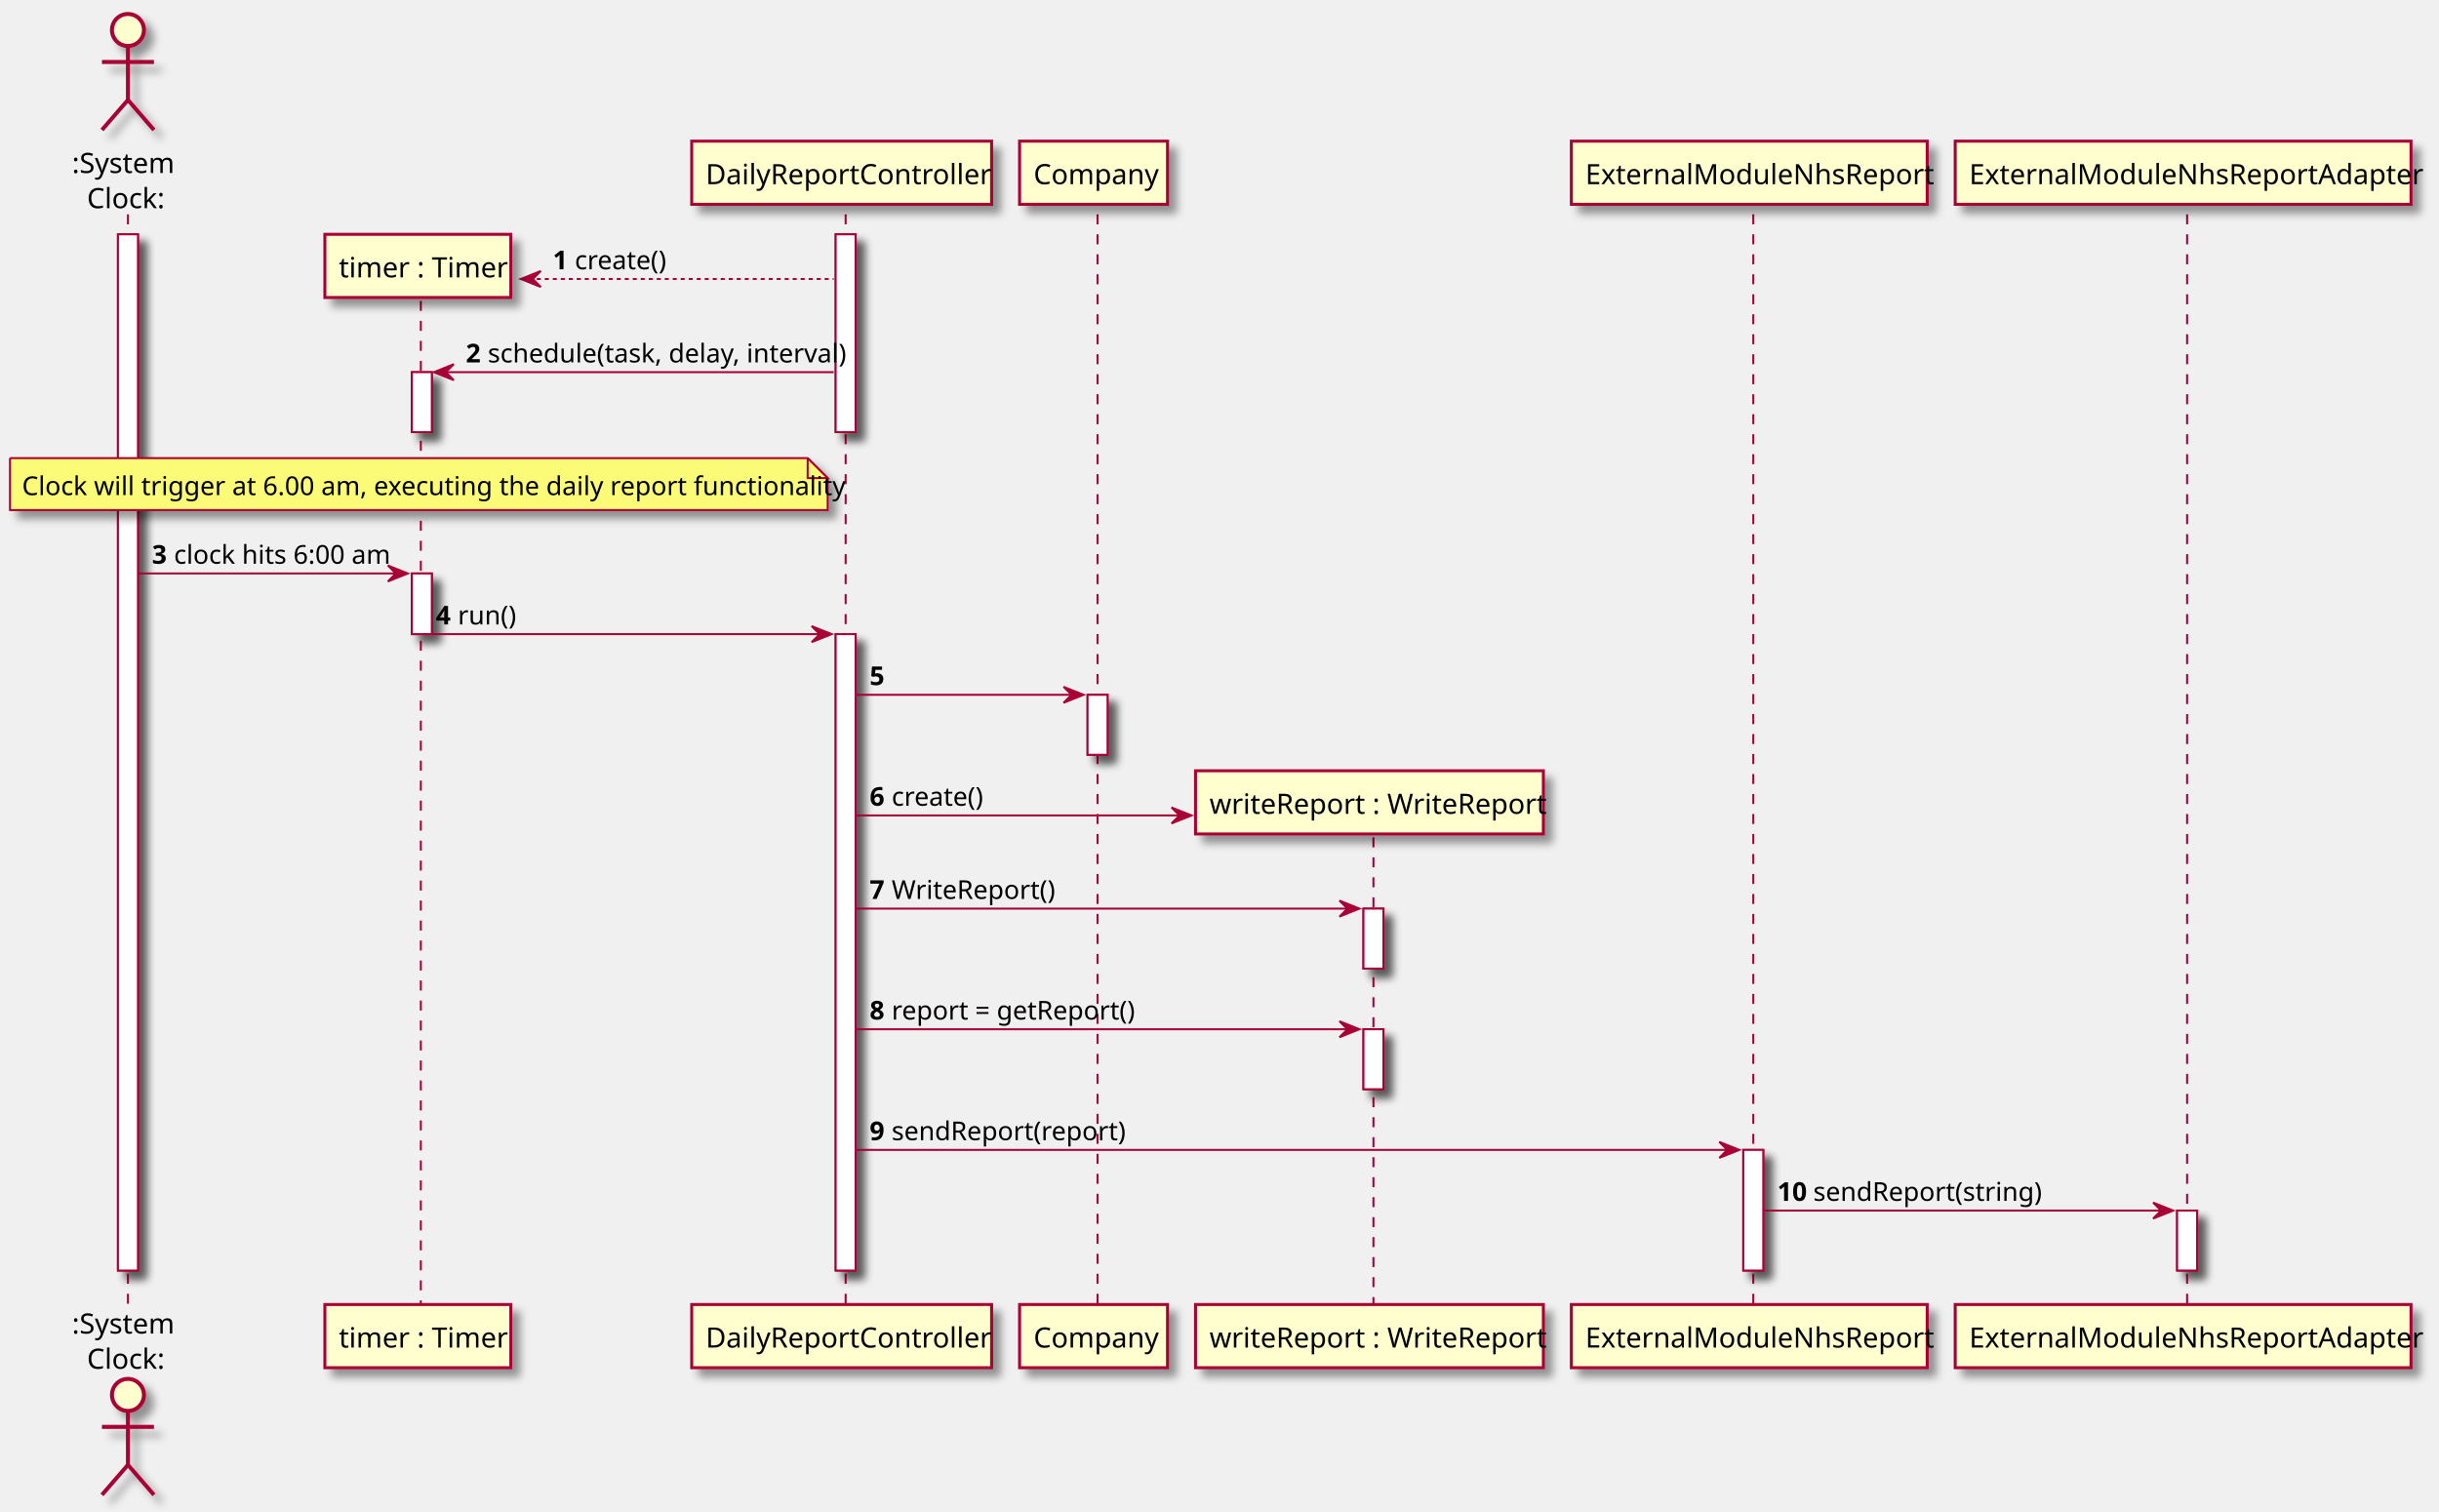
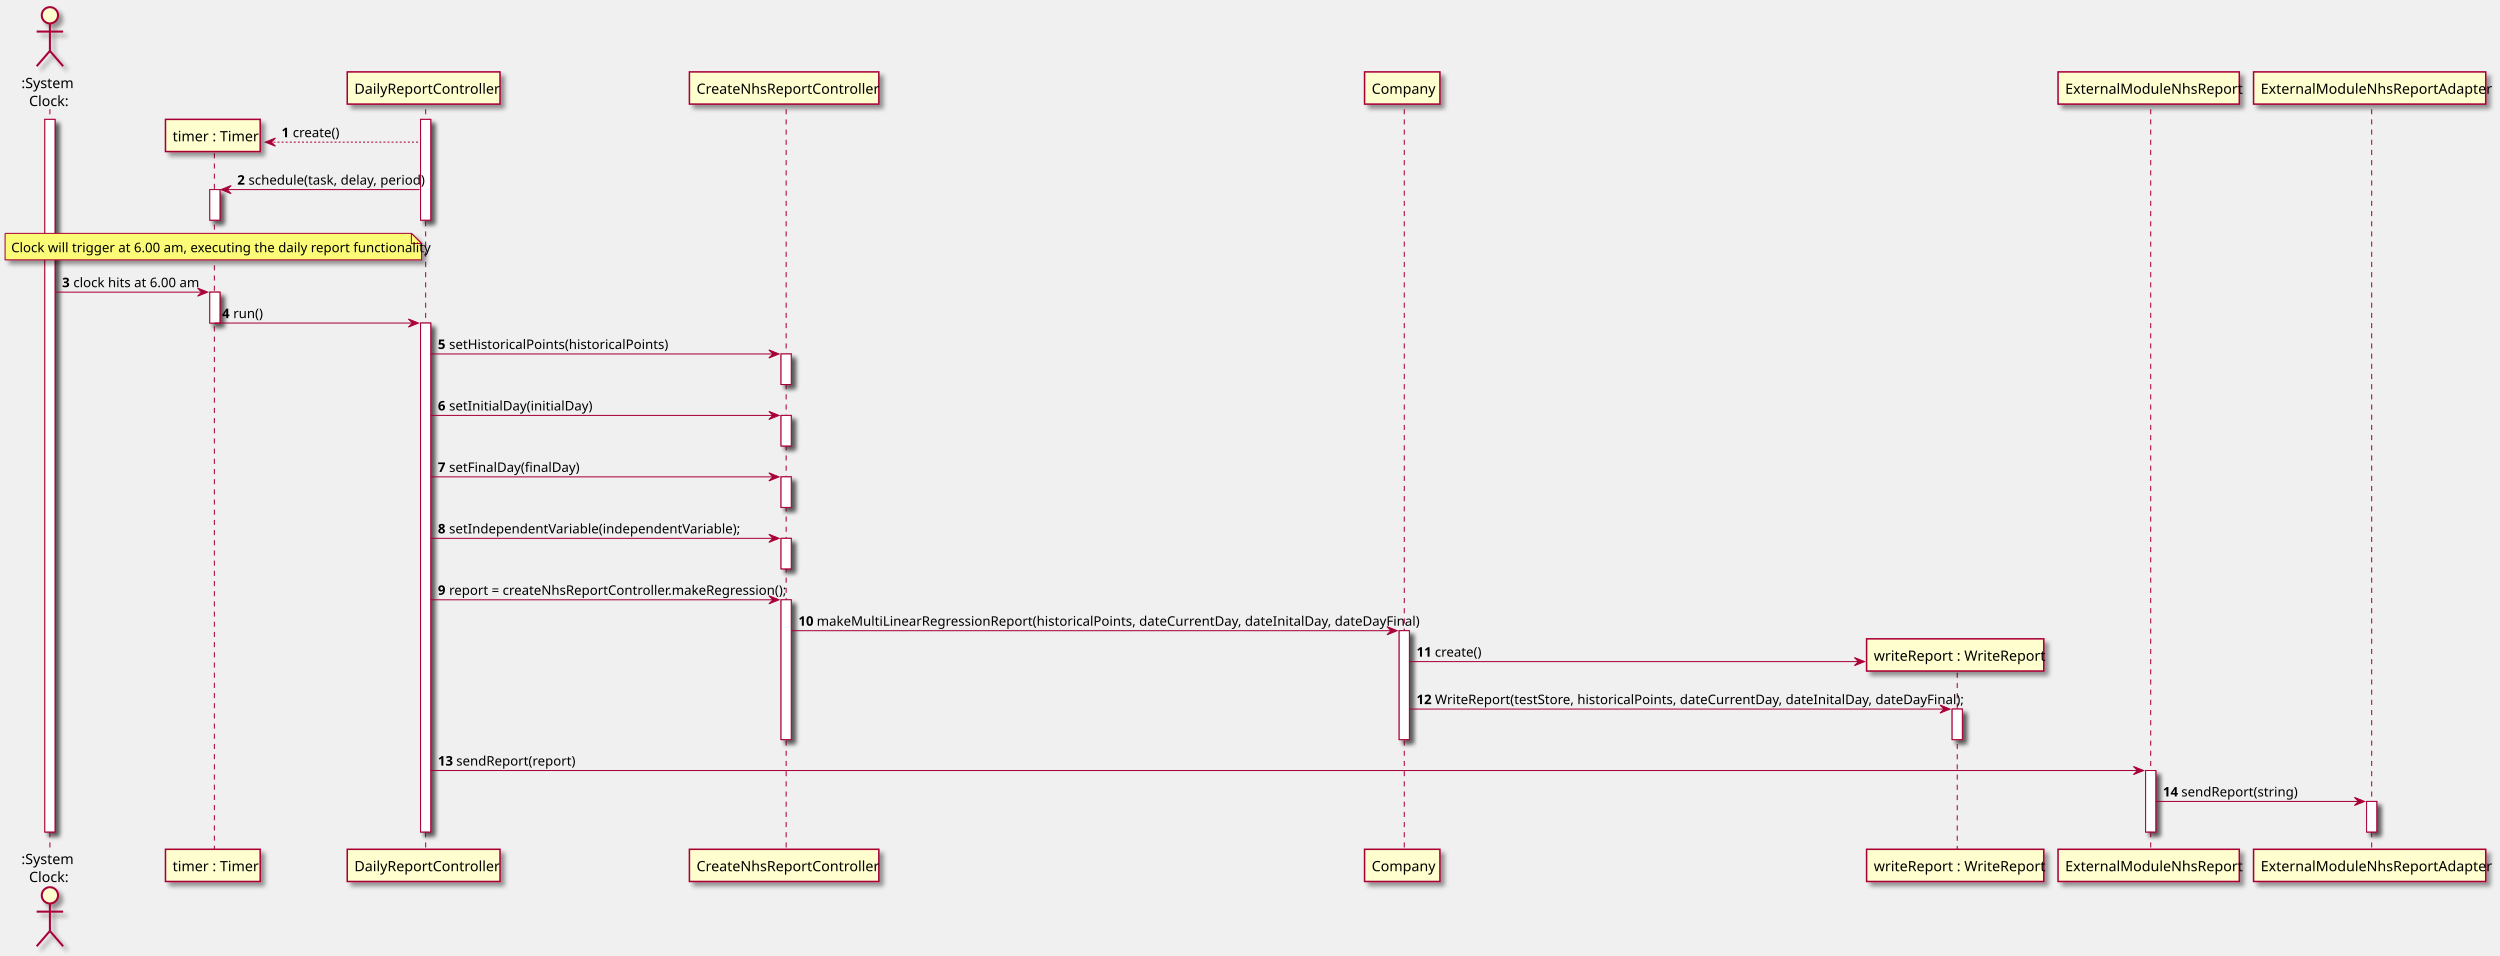
- <svg xmlns="http://www.w3.org/2000/svg" contentScriptType="application/ecmascript" contentStyleType="text/css" height="756px" preserveAspectRatio="none" style="width:1220px;height:756px;" version="1.1" viewBox="0 0 1220 756" width="1220px" zoomAndPan="magnify">
+ <svg xmlns="http://www.w3.org/2000/svg" contentScriptType="application/ecmascript" contentStyleType="text/css" height="938px" preserveAspectRatio="none" style="width:2455px;height:938px;" version="1.1" viewBox="0 0 2455 938" width="2455px" zoomAndPan="magnify">
  <defs>
-     <filter height="300%" id="f146hd3s351tok" width="300%" x="-1" y="-1">
+     <filter height="300%" id="fgn2eejkbqquc" width="300%" x="-1" y="-1">
      <feGaussianBlur result="blurOut" stdDeviation="2.0" />
      <feColorMatrix in="blurOut" result="blurOut2" type="matrix" values="0 0 0 0 0 0 0 0 0 0 0 0 0 0 0 0 0 0 .4 0" />
      <feOffset dx="4.0" dy="4.0" in="blurOut2" result="blurOut3" />
      <feBlend in="SourceGraphic" in2="blurOut3" mode="normal" />
    </filter>
  </defs>
  <g>
-     <rect fill="#FFFFFF" filter="url(#f146hd3s351tok)" height="518.383" style="stroke:#A80036;stroke-width:1.0;" width="10" x="59" y="117.219" />
-     <rect fill="#FFFFFF" filter="url(#f146hd3s351tok)" height="30" style="stroke:#A80036;stroke-width:1.0;" width="10" x="206" y="186.18" />
-     <rect fill="#FFFFFF" filter="url(#f146hd3s351tok)" height="30.352" style="stroke:#A80036;stroke-width:1.0;" width="10" x="206" y="286.883" />
-     <rect fill="#FFFFFF" filter="url(#f146hd3s351tok)" height="98.961" style="stroke:#A80036;stroke-width:1.0;" width="10" x="418" y="117.219" />
-     <rect fill="#FFFFFF" filter="url(#f146hd3s351tok)" height="318.367" style="stroke:#A80036;stroke-width:1.0;" width="10" x="418" y="317.234" />
-     <rect fill="#FFFFFF" filter="url(#f146hd3s351tok)" height="30" style="stroke:#A80036;stroke-width:1.0;" width="10" x="544" y="347.586" />
-     <rect fill="#FFFFFF" filter="url(#f146hd3s351tok)" height="30" style="stroke:#A80036;stroke-width:1.0;" width="10" x="682" y="454.547" />
-     <rect fill="#FFFFFF" filter="url(#f146hd3s351tok)" height="30" style="stroke:#A80036;stroke-width:1.0;" width="10" x="682" y="514.898" />
-     <rect fill="#FFFFFF" filter="url(#f146hd3s351tok)" height="60.352" style="stroke:#A80036;stroke-width:1.0;" width="10" x="872" y="575.25" />
-     <rect fill="#FFFFFF" filter="url(#f146hd3s351tok)" height="30" style="stroke:#A80036;stroke-width:1.0;" width="10" x="1089" y="605.602" />
-     <line style="stroke:#A80036;stroke-width:1.0;stroke-dasharray:5.0,5.0;" x1="64" x2="64" y1="107.219" y2="653.602" />
-     <line style="stroke:#A80036;stroke-width:1.0;stroke-dasharray:5.0,5.0;" x1="210.5" x2="210.5" y1="150.523" y2="653.602" />
-     <line style="stroke:#A80036;stroke-width:1.0;stroke-dasharray:5.0,5.0;" x1="423" x2="423" y1="107.219" y2="653.602" />
-     <line style="stroke:#A80036;stroke-width:1.0;stroke-dasharray:5.0,5.0;" x1="549" x2="549" y1="107.219" y2="653.602" />
-     <line style="stroke:#A80036;stroke-width:1.0;stroke-dasharray:5.0,5.0;" x1="687" x2="687" y1="418.891" y2="653.602" />
-     <line style="stroke:#A80036;stroke-width:1.0;stroke-dasharray:5.0,5.0;" x1="877" x2="877" y1="107.219" y2="653.602" />
-     <line style="stroke:#A80036;stroke-width:1.0;stroke-dasharray:5.0,5.0;" x1="1094" x2="1094" y1="107.219" y2="653.602" />
-     <text fill="#000000" font-family="sans-serif" font-size="14" lengthAdjust="spacing" textLength="50" x="36" y="86.533">:System</text>
-     <text fill="#000000" font-family="sans-serif" font-size="14" lengthAdjust="spacing" textLength="39" x="43.5" y="104.143">Clock:</text>
-     <ellipse cx="64" cy="15" fill="#FEFECE" filter="url(#f146hd3s351tok)" rx="8" ry="8" style="stroke:#A80036;stroke-width:2.0;" />
-     <path d="M64,23 L64,50 M51,31 L77,31 M64,50 L51,65 M64,50 L77,65 " fill="none" filter="url(#f146hd3s351tok)" style="stroke:#A80036;stroke-width:2.0;" />
-     <text fill="#000000" font-family="sans-serif" font-size="14" lengthAdjust="spacing" textLength="50" x="36" y="667.135">:System</text>
-     <text fill="#000000" font-family="sans-serif" font-size="14" lengthAdjust="spacing" textLength="39" x="43.5" y="684.744">Clock:</text>
-     <ellipse cx="64" cy="697.82" fill="#FEFECE" filter="url(#f146hd3s351tok)" rx="8" ry="8" style="stroke:#A80036;stroke-width:2.0;" />
-     <path d="M64,705.82 L64,732.82 M51,713.82 L77,713.82 M64,732.82 L51,747.82 M64,732.82 L77,747.82 " fill="none" filter="url(#f146hd3s351tok)" style="stroke:#A80036;stroke-width:2.0;" />
-     <rect fill="#FEFECE" filter="url(#f146hd3s351tok)" height="31.609" style="stroke:#A80036;stroke-width:1.5;" width="93" x="162.5" y="652.602" />
-     <text fill="#000000" font-family="sans-serif" font-size="14" lengthAdjust="spacing" textLength="79" x="169.5" y="674.135">timer : Timer</text>
-     <rect fill="#FEFECE" filter="url(#f146hd3s351tok)" height="31.609" style="stroke:#A80036;stroke-width:1.5;" width="150" x="346" y="70.609" />
-     <text fill="#000000" font-family="sans-serif" font-size="14" lengthAdjust="spacing" textLength="136" x="353" y="92.143">DailyReportController</text>
-     <rect fill="#FEFECE" filter="url(#f146hd3s351tok)" height="31.609" style="stroke:#A80036;stroke-width:1.5;" width="150" x="346" y="652.602" />
-     <text fill="#000000" font-family="sans-serif" font-size="14" lengthAdjust="spacing" textLength="136" x="353" y="674.135">DailyReportController</text>
-     <rect fill="#FEFECE" filter="url(#f146hd3s351tok)" height="31.609" style="stroke:#A80036;stroke-width:1.5;" width="74" x="510" y="70.609" />
-     <text fill="#000000" font-family="sans-serif" font-size="14" lengthAdjust="spacing" textLength="60" x="517" y="92.143">Company</text>
-     <rect fill="#FEFECE" filter="url(#f146hd3s351tok)" height="31.609" style="stroke:#A80036;stroke-width:1.5;" width="74" x="510" y="652.602" />
-     <text fill="#000000" font-family="sans-serif" font-size="14" lengthAdjust="spacing" textLength="60" x="517" y="674.135">Company</text>
-     <rect fill="#FEFECE" filter="url(#f146hd3s351tok)" height="31.609" style="stroke:#A80036;stroke-width:1.5;" width="174" x="598" y="652.602" />
-     <text fill="#000000" font-family="sans-serif" font-size="14" lengthAdjust="spacing" textLength="160" x="605" y="674.135">writeReport : WriteReport</text>
-     <rect fill="#FEFECE" filter="url(#f146hd3s351tok)" height="31.609" style="stroke:#A80036;stroke-width:1.5;" width="178" x="786" y="70.609" />
-     <text fill="#000000" font-family="sans-serif" font-size="14" lengthAdjust="spacing" textLength="164" x="793" y="92.143">ExternalModuleNhsReport</text>
-     <rect fill="#FEFECE" filter="url(#f146hd3s351tok)" height="31.609" style="stroke:#A80036;stroke-width:1.5;" width="178" x="786" y="652.602" />
-     <text fill="#000000" font-family="sans-serif" font-size="14" lengthAdjust="spacing" textLength="164" x="793" y="674.135">ExternalModuleNhsReport</text>
-     <rect fill="#FEFECE" filter="url(#f146hd3s351tok)" height="31.609" style="stroke:#A80036;stroke-width:1.5;" width="228" x="978" y="70.609" />
-     <text fill="#000000" font-family="sans-serif" font-size="14" lengthAdjust="spacing" textLength="214" x="985" y="92.143">ExternalModuleNhsReportAdapter</text>
-     <rect fill="#FEFECE" filter="url(#f146hd3s351tok)" height="31.609" style="stroke:#A80036;stroke-width:1.5;" width="228" x="978" y="652.602" />
-     <text fill="#000000" font-family="sans-serif" font-size="14" lengthAdjust="spacing" textLength="214" x="985" y="674.135">ExternalModuleNhsReportAdapter</text>
-     <rect fill="#FFFFFF" filter="url(#f146hd3s351tok)" height="518.383" style="stroke:#A80036;stroke-width:1.0;" width="10" x="59" y="117.219" />
-     <rect fill="#FFFFFF" filter="url(#f146hd3s351tok)" height="30" style="stroke:#A80036;stroke-width:1.0;" width="10" x="206" y="186.18" />
-     <rect fill="#FFFFFF" filter="url(#f146hd3s351tok)" height="30.352" style="stroke:#A80036;stroke-width:1.0;" width="10" x="206" y="286.883" />
-     <rect fill="#FFFFFF" filter="url(#f146hd3s351tok)" height="98.961" style="stroke:#A80036;stroke-width:1.0;" width="10" x="418" y="117.219" />
-     <rect fill="#FFFFFF" filter="url(#f146hd3s351tok)" height="318.367" style="stroke:#A80036;stroke-width:1.0;" width="10" x="418" y="317.234" />
-     <rect fill="#FFFFFF" filter="url(#f146hd3s351tok)" height="30" style="stroke:#A80036;stroke-width:1.0;" width="10" x="544" y="347.586" />
-     <rect fill="#FFFFFF" filter="url(#f146hd3s351tok)" height="30" style="stroke:#A80036;stroke-width:1.0;" width="10" x="682" y="454.547" />
-     <rect fill="#FFFFFF" filter="url(#f146hd3s351tok)" height="30" style="stroke:#A80036;stroke-width:1.0;" width="10" x="682" y="514.898" />
-     <rect fill="#FFFFFF" filter="url(#f146hd3s351tok)" height="60.352" style="stroke:#A80036;stroke-width:1.0;" width="10" x="872" y="575.25" />
-     <rect fill="#FFFFFF" filter="url(#f146hd3s351tok)" height="30" style="stroke:#A80036;stroke-width:1.0;" width="10" x="1089" y="605.602" />
+     <rect fill="#FFFFFF" filter="url(#fgn2eejkbqquc)" height="699.789" style="stroke:#A80036;stroke-width:1.0;" width="10" x="44" y="117.219" />
+     <rect fill="#FFFFFF" filter="url(#fgn2eejkbqquc)" height="30" style="stroke:#A80036;stroke-width:1.0;" width="10" x="206" y="186.18" />
+     <rect fill="#FFFFFF" filter="url(#fgn2eejkbqquc)" height="30.352" style="stroke:#A80036;stroke-width:1.0;" width="10" x="206" y="286.883" />
+     <rect fill="#FFFFFF" filter="url(#fgn2eejkbqquc)" height="98.961" style="stroke:#A80036;stroke-width:1.0;" width="10" x="413" y="117.219" />
+     <rect fill="#FFFFFF" filter="url(#fgn2eejkbqquc)" height="499.773" style="stroke:#A80036;stroke-width:1.0;" width="10" x="413" y="317.234" />
+     <rect fill="#FFFFFF" filter="url(#fgn2eejkbqquc)" height="30" style="stroke:#A80036;stroke-width:1.0;" width="10" x="767" y="347.586" />
+     <rect fill="#FFFFFF" filter="url(#fgn2eejkbqquc)" height="30" style="stroke:#A80036;stroke-width:1.0;" width="10" x="767" y="407.938" />
+     <rect fill="#FFFFFF" filter="url(#fgn2eejkbqquc)" height="30" style="stroke:#A80036;stroke-width:1.0;" width="10" x="767" y="468.289" />
+     <rect fill="#FFFFFF" filter="url(#fgn2eejkbqquc)" height="30" style="stroke:#A80036;stroke-width:1.0;" width="10" x="767" y="528.641" />
+     <rect fill="#FFFFFF" filter="url(#fgn2eejkbqquc)" height="137.312" style="stroke:#A80036;stroke-width:1.0;" width="10" x="767" y="588.992" />
+     <rect fill="#FFFFFF" filter="url(#fgn2eejkbqquc)" height="106.961" style="stroke:#A80036;stroke-width:1.0;" width="10" x="1374" y="619.344" />
+     <rect fill="#FFFFFF" filter="url(#fgn2eejkbqquc)" height="30" style="stroke:#A80036;stroke-width:1.0;" width="10" x="1917" y="696.305" />
+     <rect fill="#FFFFFF" filter="url(#fgn2eejkbqquc)" height="60.352" style="stroke:#A80036;stroke-width:1.0;" width="10" x="2107" y="756.656" />
+     <rect fill="#FFFFFF" filter="url(#fgn2eejkbqquc)" height="30" style="stroke:#A80036;stroke-width:1.0;" width="10" x="2324" y="787.008" />
+     <line style="stroke:#A80036;stroke-width:1.0;stroke-dasharray:5.0,5.0;" x1="49" x2="49" y1="107.219" y2="835.008" />
+     <line style="stroke:#A80036;stroke-width:1.0;stroke-dasharray:5.0,5.0;" x1="210.5" x2="210.5" y1="150.523" y2="835.008" />
+     <line style="stroke:#A80036;stroke-width:1.0;stroke-dasharray:5.0,5.0;" x1="418" x2="418" y1="107.219" y2="835.008" />
+     <line style="stroke:#A80036;stroke-width:1.0;stroke-dasharray:5.0,5.0;" x1="772" x2="772" y1="107.219" y2="835.008" />
+     <line style="stroke:#A80036;stroke-width:1.0;stroke-dasharray:5.0,5.0;" x1="1379" x2="1379" y1="107.219" y2="835.008" />
+     <line style="stroke:#A80036;stroke-width:1.0;stroke-dasharray:5.0,5.0;" x1="1922" x2="1922" y1="660.648" y2="835.008" />
+     <line style="stroke:#A80036;stroke-width:1.0;stroke-dasharray:5.0,5.0;" x1="2112" x2="2112" y1="107.219" y2="835.008" />
+     <line style="stroke:#A80036;stroke-width:1.0;stroke-dasharray:5.0,5.0;" x1="2329" x2="2329" y1="107.219" y2="835.008" />
+     <text fill="#000000" font-family="sans-serif" font-size="14" lengthAdjust="spacing" textLength="50" x="21" y="86.533">:System</text>
+     <text fill="#000000" font-family="sans-serif" font-size="14" lengthAdjust="spacing" textLength="39" x="28.5" y="104.143">Clock:</text>
+     <ellipse cx="49" cy="15" fill="#FEFECE" filter="url(#fgn2eejkbqquc)" rx="8" ry="8" style="stroke:#A80036;stroke-width:2.0;" />
+     <path d="M49,23 L49,50 M36,31 L62,31 M49,50 L36,65 M49,50 L62,65 " fill="none" filter="url(#fgn2eejkbqquc)" style="stroke:#A80036;stroke-width:2.0;" />
+     <text fill="#000000" font-family="sans-serif" font-size="14" lengthAdjust="spacing" textLength="50" x="21" y="848.541">:System</text>
+     <text fill="#000000" font-family="sans-serif" font-size="14" lengthAdjust="spacing" textLength="39" x="28.5" y="866.15">Clock:</text>
+     <ellipse cx="49" cy="879.227" fill="#FEFECE" filter="url(#fgn2eejkbqquc)" rx="8" ry="8" style="stroke:#A80036;stroke-width:2.0;" />
+     <path d="M49,887.227 L49,914.227 M36,895.227 L62,895.227 M49,914.227 L36,929.227 M49,914.227 L62,929.227 " fill="none" filter="url(#fgn2eejkbqquc)" style="stroke:#A80036;stroke-width:2.0;" />
+     <rect fill="#FEFECE" filter="url(#fgn2eejkbqquc)" height="31.609" style="stroke:#A80036;stroke-width:1.5;" width="93" x="162.5" y="834.008" />
+     <text fill="#000000" font-family="sans-serif" font-size="14" lengthAdjust="spacing" textLength="79" x="169.5" y="855.541">timer : Timer</text>
+     <rect fill="#FEFECE" filter="url(#fgn2eejkbqquc)" height="31.609" style="stroke:#A80036;stroke-width:1.5;" width="150" x="341" y="70.609" />
+     <text fill="#000000" font-family="sans-serif" font-size="14" lengthAdjust="spacing" textLength="136" x="348" y="92.143">DailyReportController</text>
+     <rect fill="#FEFECE" filter="url(#fgn2eejkbqquc)" height="31.609" style="stroke:#A80036;stroke-width:1.5;" width="150" x="341" y="834.008" />
+     <text fill="#000000" font-family="sans-serif" font-size="14" lengthAdjust="spacing" textLength="136" x="348" y="855.541">DailyReportController</text>
+     <rect fill="#FEFECE" filter="url(#fgn2eejkbqquc)" height="31.609" style="stroke:#A80036;stroke-width:1.5;" width="186" x="677" y="70.609" />
+     <text fill="#000000" font-family="sans-serif" font-size="14" lengthAdjust="spacing" textLength="172" x="684" y="92.143">CreateNhsReportController</text>
+     <rect fill="#FEFECE" filter="url(#fgn2eejkbqquc)" height="31.609" style="stroke:#A80036;stroke-width:1.5;" width="186" x="677" y="834.008" />
+     <text fill="#000000" font-family="sans-serif" font-size="14" lengthAdjust="spacing" textLength="172" x="684" y="855.541">CreateNhsReportController</text>
+     <rect fill="#FEFECE" filter="url(#fgn2eejkbqquc)" height="31.609" style="stroke:#A80036;stroke-width:1.5;" width="74" x="1340" y="70.609" />
+     <text fill="#000000" font-family="sans-serif" font-size="14" lengthAdjust="spacing" textLength="60" x="1347" y="92.143">Company</text>
+     <rect fill="#FEFECE" filter="url(#fgn2eejkbqquc)" height="31.609" style="stroke:#A80036;stroke-width:1.5;" width="74" x="1340" y="834.008" />
+     <text fill="#000000" font-family="sans-serif" font-size="14" lengthAdjust="spacing" textLength="60" x="1347" y="855.541">Company</text>
+     <rect fill="#FEFECE" filter="url(#fgn2eejkbqquc)" height="31.609" style="stroke:#A80036;stroke-width:1.5;" width="174" x="1833" y="834.008" />
+     <text fill="#000000" font-family="sans-serif" font-size="14" lengthAdjust="spacing" textLength="160" x="1840" y="855.541">writeReport : WriteReport</text>
+     <rect fill="#FEFECE" filter="url(#fgn2eejkbqquc)" height="31.609" style="stroke:#A80036;stroke-width:1.5;" width="178" x="2021" y="70.609" />
+     <text fill="#000000" font-family="sans-serif" font-size="14" lengthAdjust="spacing" textLength="164" x="2028" y="92.143">ExternalModuleNhsReport</text>
+     <rect fill="#FEFECE" filter="url(#fgn2eejkbqquc)" height="31.609" style="stroke:#A80036;stroke-width:1.5;" width="178" x="2021" y="834.008" />
+     <text fill="#000000" font-family="sans-serif" font-size="14" lengthAdjust="spacing" textLength="164" x="2028" y="855.541">ExternalModuleNhsReport</text>
+     <rect fill="#FEFECE" filter="url(#fgn2eejkbqquc)" height="31.609" style="stroke:#A80036;stroke-width:1.5;" width="228" x="2213" y="70.609" />
+     <text fill="#000000" font-family="sans-serif" font-size="14" lengthAdjust="spacing" textLength="214" x="2220" y="92.143">ExternalModuleNhsReportAdapter</text>
+     <rect fill="#FEFECE" filter="url(#fgn2eejkbqquc)" height="31.609" style="stroke:#A80036;stroke-width:1.5;" width="228" x="2213" y="834.008" />
+     <text fill="#000000" font-family="sans-serif" font-size="14" lengthAdjust="spacing" textLength="214" x="2220" y="855.541">ExternalModuleNhsReportAdapter</text>
+     <rect fill="#FFFFFF" filter="url(#fgn2eejkbqquc)" height="699.789" style="stroke:#A80036;stroke-width:1.0;" width="10" x="44" y="117.219" />
+     <rect fill="#FFFFFF" filter="url(#fgn2eejkbqquc)" height="30" style="stroke:#A80036;stroke-width:1.0;" width="10" x="206" y="186.18" />
+     <rect fill="#FFFFFF" filter="url(#fgn2eejkbqquc)" height="30.352" style="stroke:#A80036;stroke-width:1.0;" width="10" x="206" y="286.883" />
+     <rect fill="#FFFFFF" filter="url(#fgn2eejkbqquc)" height="98.961" style="stroke:#A80036;stroke-width:1.0;" width="10" x="413" y="117.219" />
+     <rect fill="#FFFFFF" filter="url(#fgn2eejkbqquc)" height="499.773" style="stroke:#A80036;stroke-width:1.0;" width="10" x="413" y="317.234" />
+     <rect fill="#FFFFFF" filter="url(#fgn2eejkbqquc)" height="30" style="stroke:#A80036;stroke-width:1.0;" width="10" x="767" y="347.586" />
+     <rect fill="#FFFFFF" filter="url(#fgn2eejkbqquc)" height="30" style="stroke:#A80036;stroke-width:1.0;" width="10" x="767" y="407.938" />
+     <rect fill="#FFFFFF" filter="url(#fgn2eejkbqquc)" height="30" style="stroke:#A80036;stroke-width:1.0;" width="10" x="767" y="468.289" />
+     <rect fill="#FFFFFF" filter="url(#fgn2eejkbqquc)" height="30" style="stroke:#A80036;stroke-width:1.0;" width="10" x="767" y="528.641" />
+     <rect fill="#FFFFFF" filter="url(#fgn2eejkbqquc)" height="137.312" style="stroke:#A80036;stroke-width:1.0;" width="10" x="767" y="588.992" />
+     <rect fill="#FFFFFF" filter="url(#fgn2eejkbqquc)" height="106.961" style="stroke:#A80036;stroke-width:1.0;" width="10" x="1374" y="619.344" />
+     <rect fill="#FFFFFF" filter="url(#fgn2eejkbqquc)" height="30" style="stroke:#A80036;stroke-width:1.0;" width="10" x="1917" y="696.305" />
+     <rect fill="#FFFFFF" filter="url(#fgn2eejkbqquc)" height="60.352" style="stroke:#A80036;stroke-width:1.0;" width="10" x="2107" y="756.656" />
+     <rect fill="#FFFFFF" filter="url(#fgn2eejkbqquc)" height="30" style="stroke:#A80036;stroke-width:1.0;" width="10" x="2324" y="787.008" />
    <polygon fill="#A80036" points="270.5,135.57,260.5,139.57,270.5,143.57,266.5,139.57" style="stroke:#A80036;stroke-width:1.0;" />
-     <line style="stroke:#A80036;stroke-width:1.0;stroke-dasharray:2.0,2.0;" x1="264.5" x2="417" y1="139.57" y2="139.57" />
+     <line style="stroke:#A80036;stroke-width:1.0;stroke-dasharray:2.0,2.0;" x1="264.5" x2="412" y1="139.57" y2="139.57" />
    <text fill="#000000" font-family="sans-serif" font-size="13" font-weight="bold" lengthAdjust="spacing" textLength="7" x="276.5" y="134.714">1</text>
    <text fill="#000000" font-family="sans-serif" font-size="13" lengthAdjust="spacing" textLength="44" x="287.5" y="134.714">create()</text>
-     <rect fill="#FEFECE" filter="url(#f146hd3s351tok)" height="31.609" style="stroke:#A80036;stroke-width:1.5;" width="93" x="162.5" y="117.219" />
+     <rect fill="#FEFECE" filter="url(#fgn2eejkbqquc)" height="31.609" style="stroke:#A80036;stroke-width:1.5;" width="93" x="162.5" y="117.219" />
    <text fill="#000000" font-family="sans-serif" font-size="14" lengthAdjust="spacing" textLength="79" x="169.5" y="138.752">timer : Timer</text>
    <polygon fill="#A80036" points="227,182.18,217,186.18,227,190.18,223,186.18" style="stroke:#A80036;stroke-width:1.0;" />
-     <line style="stroke:#A80036;stroke-width:1.0;" x1="221" x2="417" y1="186.18" y2="186.18" />
+     <line style="stroke:#A80036;stroke-width:1.0;" x1="221" x2="412" y1="186.18" y2="186.18" />
    <text fill="#000000" font-family="sans-serif" font-size="13" font-weight="bold" lengthAdjust="spacing" textLength="7" x="233" y="181.323">2</text>
-     <text fill="#000000" font-family="sans-serif" font-size="13" lengthAdjust="spacing" textLength="172" x="244" y="181.323">schedule(task, delay, interval)</text>
-     <path d="M5,229.18 L5,255.18 L414,255.18 L414,239.18 L404,229.18 L5,229.18 " fill="#FBFB77" filter="url(#f146hd3s351tok)" style="stroke:#A80036;stroke-width:1.0;" />
+     <text fill="#000000" font-family="sans-serif" font-size="13" lengthAdjust="spacing" textLength="167" x="244" y="181.323">schedule(task, delay, period)</text>
+     <path d="M5,229.18 L5,255.18 L414,255.18 L414,239.18 L404,229.18 L5,229.18 " fill="#FBFB77" filter="url(#fgn2eejkbqquc)" style="stroke:#A80036;stroke-width:1.0;" />
    <path d="M404,229.18 L404,239.18 L414,239.18 L404,229.18 " fill="#FBFB77" style="stroke:#A80036;stroke-width:1.0;" />
    <text fill="#000000" font-family="sans-serif" font-size="13" lengthAdjust="spacing" textLength="388" x="11" y="247.675">Clock will trigger at 6.00 am, executing the daily report functionality</text>
    <polygon fill="#A80036" points="194,282.883,204,286.883,194,290.883,198,286.883" style="stroke:#A80036;stroke-width:1.0;" />
-     <line style="stroke:#A80036;stroke-width:1.0;" x1="69" x2="200" y1="286.883" y2="286.883" />
-     <text fill="#000000" font-family="sans-serif" font-size="13" font-weight="bold" lengthAdjust="spacing" textLength="7" x="76" y="282.026">3</text>
-     <text fill="#000000" font-family="sans-serif" font-size="13" lengthAdjust="spacing" textLength="107" x="87" y="282.026">clock hits 6:00 am</text>
-     <polygon fill="#A80036" points="406,313.234,416,317.234,406,321.234,410,317.234" style="stroke:#A80036;stroke-width:1.0;" />
-     <line style="stroke:#A80036;stroke-width:1.0;" x1="211" x2="412" y1="317.234" y2="317.234" />
+     <line style="stroke:#A80036;stroke-width:1.0;" x1="54" x2="200" y1="286.883" y2="286.883" />
+     <text fill="#000000" font-family="sans-serif" font-size="13" font-weight="bold" lengthAdjust="spacing" textLength="7" x="61" y="282.026">3</text>
+     <text fill="#000000" font-family="sans-serif" font-size="13" lengthAdjust="spacing" textLength="122" x="72" y="282.026">clock hits at 6.00 am</text>
+     <polygon fill="#A80036" points="401,313.234,411,317.234,401,321.234,405,317.234" style="stroke:#A80036;stroke-width:1.0;" />
+     <line style="stroke:#A80036;stroke-width:1.0;" x1="211" x2="407" y1="317.234" y2="317.234" />
    <text fill="#000000" font-family="sans-serif" font-size="13" font-weight="bold" lengthAdjust="spacing" textLength="7" x="218" y="312.378">4</text>
    <text fill="#000000" font-family="sans-serif" font-size="13" lengthAdjust="spacing" textLength="26" x="229" y="312.378">run()</text>
-     <polygon fill="#A80036" points="532,343.586,542,347.586,532,351.586,536,347.586" style="stroke:#A80036;stroke-width:1.0;" />
-     <line style="stroke:#A80036;stroke-width:1.0;" x1="428" x2="538" y1="347.586" y2="347.586" />
-     <text fill="#000000" font-family="sans-serif" font-size="13" font-weight="bold" lengthAdjust="spacing" textLength="7" x="435" y="342.729">5</text>
-     <text fill="#000000" font-family="sans-serif" font-size="13" lengthAdjust="spacing" textLength="0" x="450" y="342.729" />
-     <polygon fill="#A80036" points="586,403.938,596,407.938,586,411.938,590,407.938" style="stroke:#A80036;stroke-width:1.0;" />
-     <line style="stroke:#A80036;stroke-width:1.0;" x1="428" x2="592" y1="407.938" y2="407.938" />
-     <text fill="#000000" font-family="sans-serif" font-size="13" font-weight="bold" lengthAdjust="spacing" textLength="7" x="435" y="403.081">6</text>
-     <text fill="#000000" font-family="sans-serif" font-size="13" lengthAdjust="spacing" textLength="44" x="446" y="403.081">create()</text>
-     <rect fill="#FEFECE" filter="url(#f146hd3s351tok)" height="31.609" style="stroke:#A80036;stroke-width:1.5;" width="174" x="598" y="385.586" />
-     <text fill="#000000" font-family="sans-serif" font-size="14" lengthAdjust="spacing" textLength="160" x="605" y="407.119">writeReport : WriteReport</text>
-     <polygon fill="#A80036" points="670,450.547,680,454.547,670,458.547,674,454.547" style="stroke:#A80036;stroke-width:1.0;" />
-     <line style="stroke:#A80036;stroke-width:1.0;" x1="428" x2="676" y1="454.547" y2="454.547" />
-     <text fill="#000000" font-family="sans-serif" font-size="13" font-weight="bold" lengthAdjust="spacing" textLength="7" x="435" y="449.69">7</text>
-     <text fill="#000000" font-family="sans-serif" font-size="13" lengthAdjust="spacing" textLength="77" x="446" y="449.69">WriteReport()</text>
-     <polygon fill="#A80036" points="670,510.898,680,514.898,670,518.898,674,514.898" style="stroke:#A80036;stroke-width:1.0;" />
-     <line style="stroke:#A80036;stroke-width:1.0;" x1="428" x2="676" y1="514.898" y2="514.898" />
-     <text fill="#000000" font-family="sans-serif" font-size="13" font-weight="bold" lengthAdjust="spacing" textLength="7" x="435" y="510.042">8</text>
-     <text fill="#000000" font-family="sans-serif" font-size="13" lengthAdjust="spacing" textLength="113" x="446" y="510.042">report = getReport()</text>
-     <polygon fill="#A80036" points="860,571.25,870,575.25,860,579.25,864,575.25" style="stroke:#A80036;stroke-width:1.0;" />
-     <line style="stroke:#A80036;stroke-width:1.0;" x1="428" x2="866" y1="575.25" y2="575.25" />
-     <text fill="#000000" font-family="sans-serif" font-size="13" font-weight="bold" lengthAdjust="spacing" textLength="7" x="435" y="570.394">9</text>
-     <text fill="#000000" font-family="sans-serif" font-size="13" lengthAdjust="spacing" textLength="107" x="446" y="570.394">sendReport(report)</text>
-     <polygon fill="#A80036" points="1077,601.602,1087,605.602,1077,609.602,1081,605.602" style="stroke:#A80036;stroke-width:1.0;" />
-     <line style="stroke:#A80036;stroke-width:1.0;" x1="882" x2="1083" y1="605.602" y2="605.602" />
-     <text fill="#000000" font-family="sans-serif" font-size="13" font-weight="bold" lengthAdjust="spacing" textLength="14" x="889" y="600.745">10</text>
-     <text fill="#000000" font-family="sans-serif" font-size="13" lengthAdjust="spacing" textLength="106" x="907" y="600.745">sendReport(string)</text>
+     <polygon fill="#A80036" points="755,343.586,765,347.586,755,351.586,759,347.586" style="stroke:#A80036;stroke-width:1.0;" />
+     <line style="stroke:#A80036;stroke-width:1.0;" x1="423" x2="761" y1="347.586" y2="347.586" />
+     <text fill="#000000" font-family="sans-serif" font-size="13" font-weight="bold" lengthAdjust="spacing" textLength="7" x="430" y="342.729">5</text>
+     <text fill="#000000" font-family="sans-serif" font-size="13" lengthAdjust="spacing" textLength="206" x="441" y="342.729">setHistoricalPoints(historicalPoints)</text>
+     <polygon fill="#A80036" points="755,403.938,765,407.938,755,411.938,759,407.938" style="stroke:#A80036;stroke-width:1.0;" />
+     <line style="stroke:#A80036;stroke-width:1.0;" x1="423" x2="761" y1="407.938" y2="407.938" />
+     <text fill="#000000" font-family="sans-serif" font-size="13" font-weight="bold" lengthAdjust="spacing" textLength="7" x="430" y="403.081">6</text>
+     <text fill="#000000" font-family="sans-serif" font-size="13" lengthAdjust="spacing" textLength="132" x="441" y="403.081">setInitialDay(initialDay)</text>
+     <polygon fill="#A80036" points="755,464.289,765,468.289,755,472.289,759,468.289" style="stroke:#A80036;stroke-width:1.0;" />
+     <line style="stroke:#A80036;stroke-width:1.0;" x1="423" x2="761" y1="468.289" y2="468.289" />
+     <text fill="#000000" font-family="sans-serif" font-size="13" font-weight="bold" lengthAdjust="spacing" textLength="7" x="430" y="463.433">7</text>
+     <text fill="#000000" font-family="sans-serif" font-size="13" lengthAdjust="spacing" textLength="123" x="441" y="463.433">setFinalDay(finalDay)</text>
+     <polygon fill="#A80036" points="755,524.641,765,528.641,755,532.641,759,528.641" style="stroke:#A80036;stroke-width:1.0;" />
+     <line style="stroke:#A80036;stroke-width:1.0;" x1="423" x2="761" y1="528.641" y2="528.641" />
+     <text fill="#000000" font-family="sans-serif" font-size="13" font-weight="bold" lengthAdjust="spacing" textLength="7" x="430" y="523.784">8</text>
+     <text fill="#000000" font-family="sans-serif" font-size="13" lengthAdjust="spacing" textLength="264" x="441" y="523.784">setIndependentVariable(independentVariable);</text>
+     <polygon fill="#A80036" points="755,584.992,765,588.992,755,592.992,759,588.992" style="stroke:#A80036;stroke-width:1.0;" />
+     <line style="stroke:#A80036;stroke-width:1.0;" x1="423" x2="761" y1="588.992" y2="588.992" />
+     <text fill="#000000" font-family="sans-serif" font-size="13" font-weight="bold" lengthAdjust="spacing" textLength="7" x="430" y="584.136">9</text>
+     <text fill="#000000" font-family="sans-serif" font-size="13" lengthAdjust="spacing" textLength="314" x="441" y="584.136">report = createNhsReportController.makeRegression();</text>
+     <polygon fill="#A80036" points="1362,615.344,1372,619.344,1362,623.344,1366,619.344" style="stroke:#A80036;stroke-width:1.0;" />
+     <line style="stroke:#A80036;stroke-width:1.0;" x1="777" x2="1368" y1="619.344" y2="619.344" />
+     <text fill="#000000" font-family="sans-serif" font-size="13" font-weight="bold" lengthAdjust="spacing" textLength="14" x="784" y="614.487">10</text>
+     <text fill="#000000" font-family="sans-serif" font-size="13" lengthAdjust="spacing" textLength="560" x="802" y="614.487">makeMultiLinearRegressionReport(historicalPoints, dateCurrentDay, dateInitalDay, dateDayFinal)</text>
+     <polygon fill="#A80036" points="1821,645.695,1831,649.695,1821,653.695,1825,649.695" style="stroke:#A80036;stroke-width:1.0;" />
+     <line style="stroke:#A80036;stroke-width:1.0;" x1="1384" x2="1827" y1="649.695" y2="649.695" />
+     <text fill="#000000" font-family="sans-serif" font-size="13" font-weight="bold" lengthAdjust="spacing" textLength="14" x="1391" y="644.839">11</text>
+     <text fill="#000000" font-family="sans-serif" font-size="13" lengthAdjust="spacing" textLength="44" x="1409" y="644.839">create()</text>
+     <rect fill="#FEFECE" filter="url(#fgn2eejkbqquc)" height="31.609" style="stroke:#A80036;stroke-width:1.5;" width="174" x="1833" y="627.344" />
+     <text fill="#000000" font-family="sans-serif" font-size="14" lengthAdjust="spacing" textLength="160" x="1840" y="648.877">writeReport : WriteReport</text>
+     <polygon fill="#A80036" points="1905,692.305,1915,696.305,1905,700.305,1909,696.305" style="stroke:#A80036;stroke-width:1.0;" />
+     <line style="stroke:#A80036;stroke-width:1.0;" x1="1384" x2="1911" y1="696.305" y2="696.305" />
+     <text fill="#000000" font-family="sans-serif" font-size="13" font-weight="bold" lengthAdjust="spacing" textLength="14" x="1391" y="691.448">12</text>
+     <text fill="#000000" font-family="sans-serif" font-size="13" lengthAdjust="spacing" textLength="496" x="1409" y="691.448">WriteReport(testStore, historicalPoints, dateCurrentDay, dateInitalDay, dateDayFinal);</text>
+     <polygon fill="#A80036" points="2095,752.656,2105,756.656,2095,760.656,2099,756.656" style="stroke:#A80036;stroke-width:1.0;" />
+     <line style="stroke:#A80036;stroke-width:1.0;" x1="423" x2="2101" y1="756.656" y2="756.656" />
+     <text fill="#000000" font-family="sans-serif" font-size="13" font-weight="bold" lengthAdjust="spacing" textLength="14" x="430" y="751.8">13</text>
+     <text fill="#000000" font-family="sans-serif" font-size="13" lengthAdjust="spacing" textLength="107" x="448" y="751.8">sendReport(report)</text>
+     <polygon fill="#A80036" points="2312,783.008,2322,787.008,2312,791.008,2316,787.008" style="stroke:#A80036;stroke-width:1.0;" />
+     <line style="stroke:#A80036;stroke-width:1.0;" x1="2117" x2="2318" y1="787.008" y2="787.008" />
+     <text fill="#000000" font-family="sans-serif" font-size="13" font-weight="bold" lengthAdjust="spacing" textLength="14" x="2124" y="782.151">14</text>
+     <text fill="#000000" font-family="sans-serif" font-size="13" lengthAdjust="spacing" textLength="106" x="2142" y="782.151">sendReport(string)</text>
  </g>
</svg>
